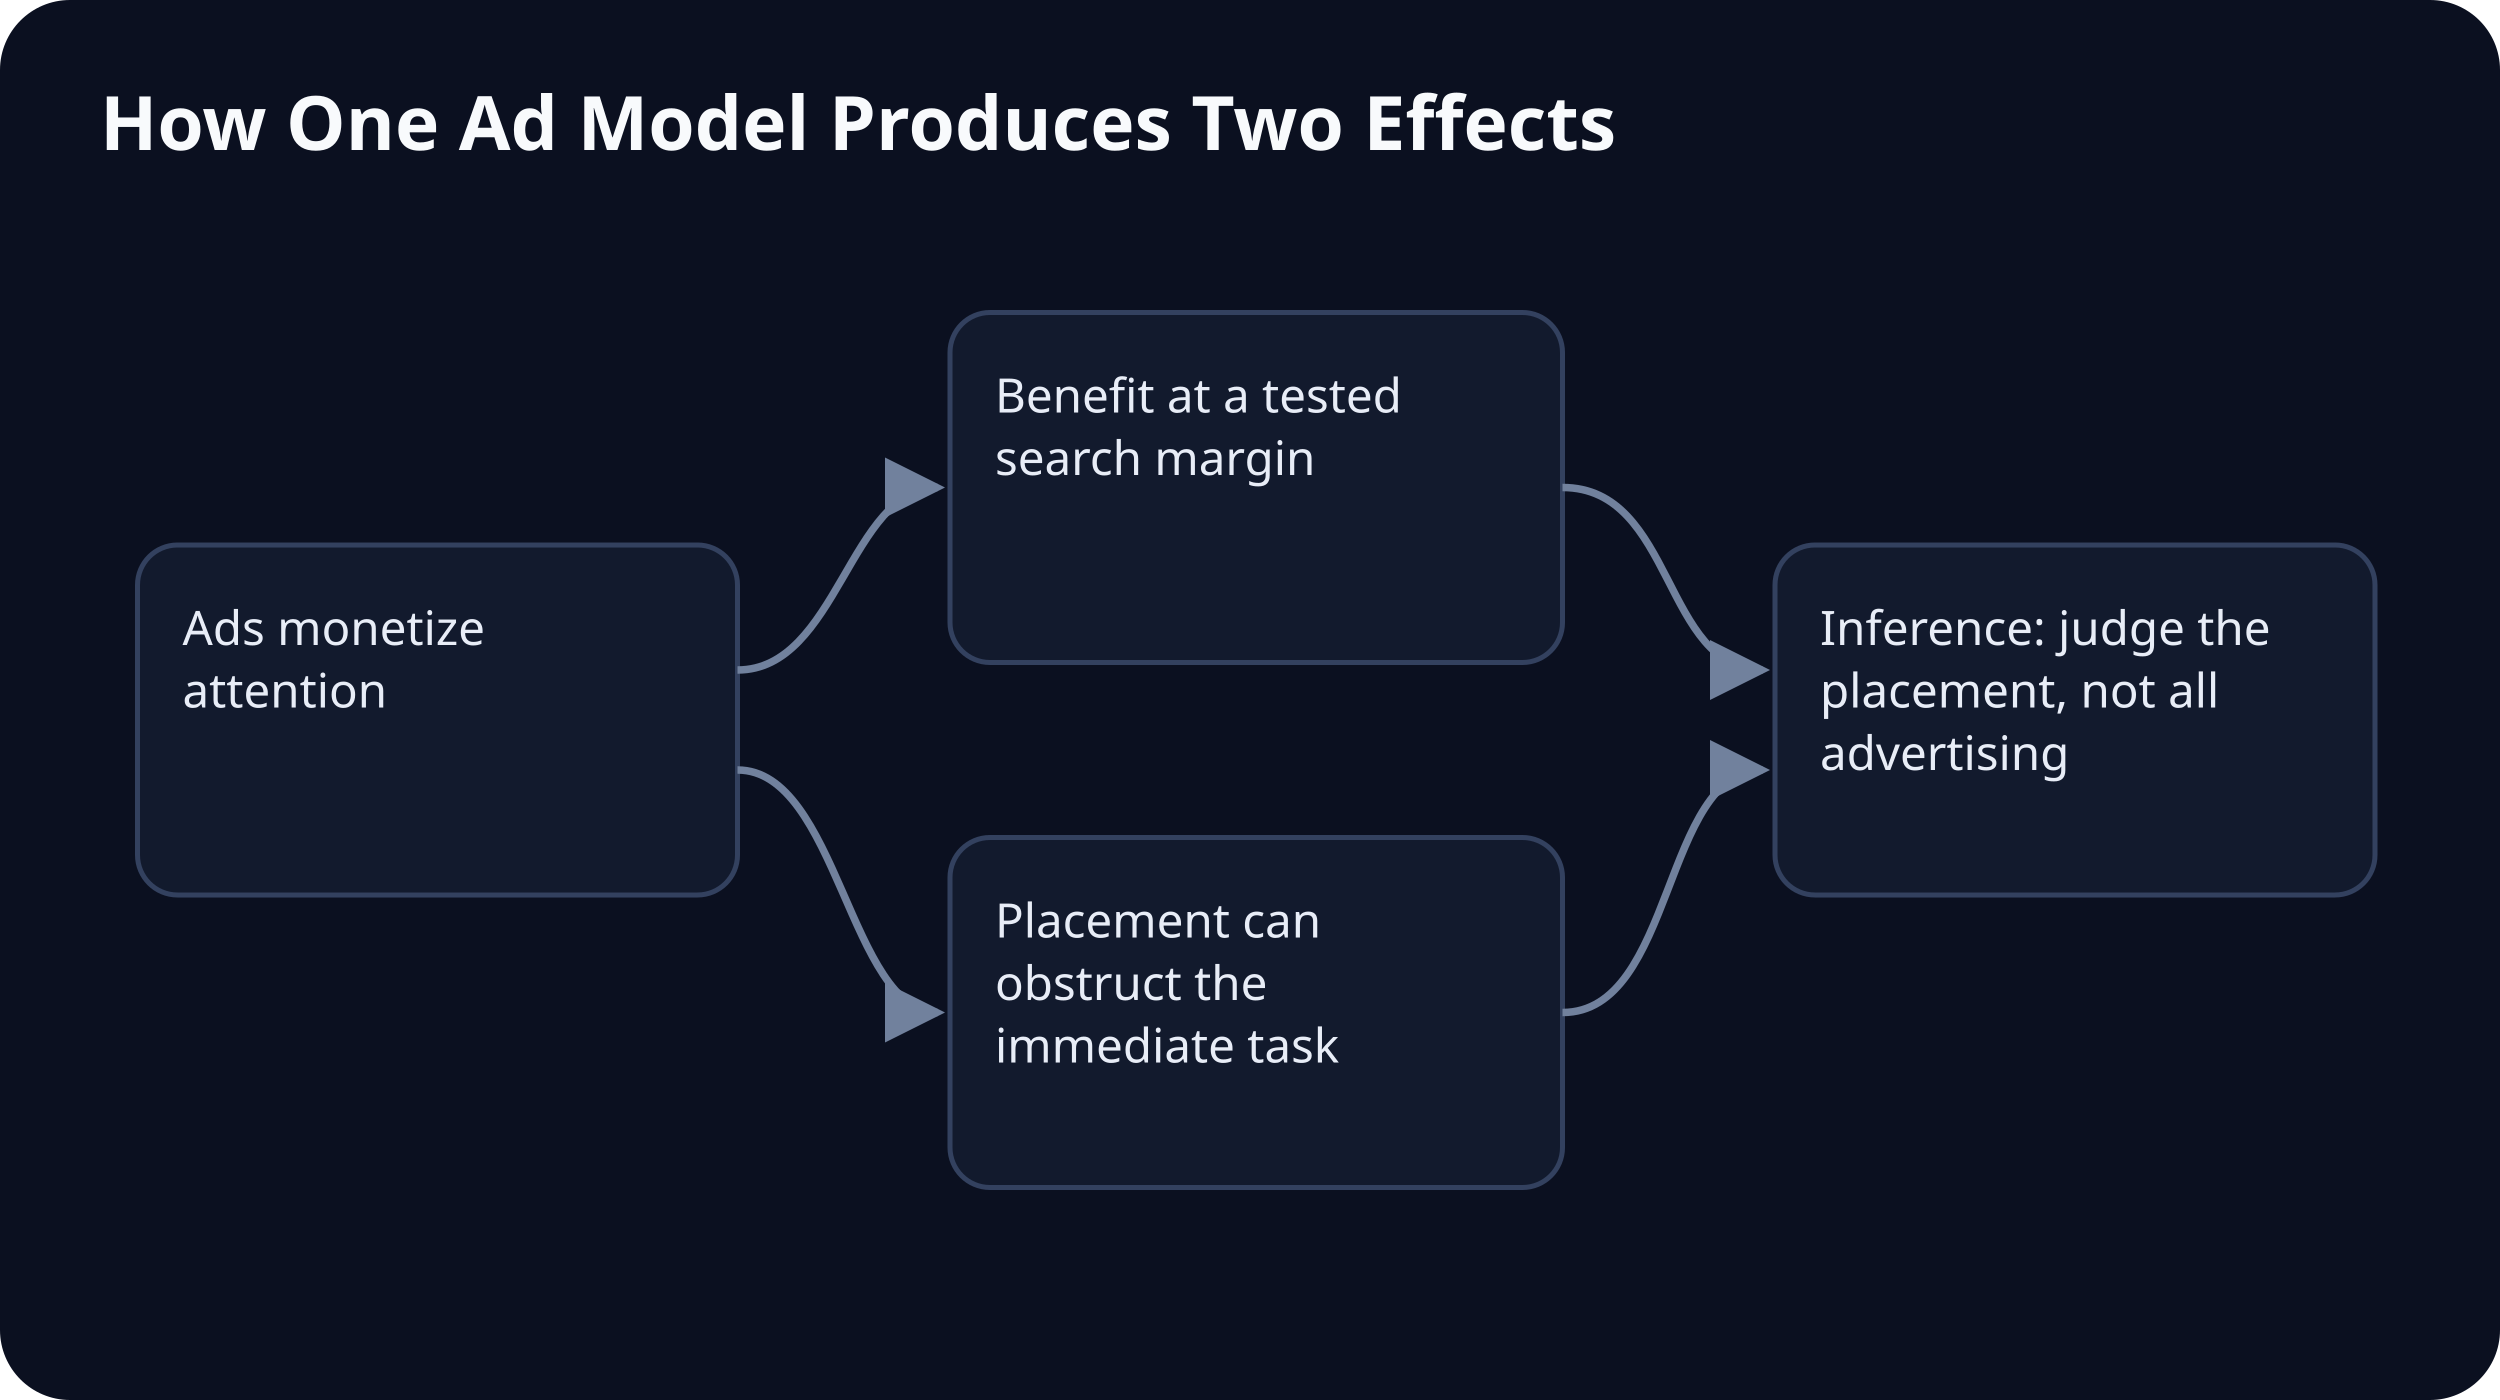
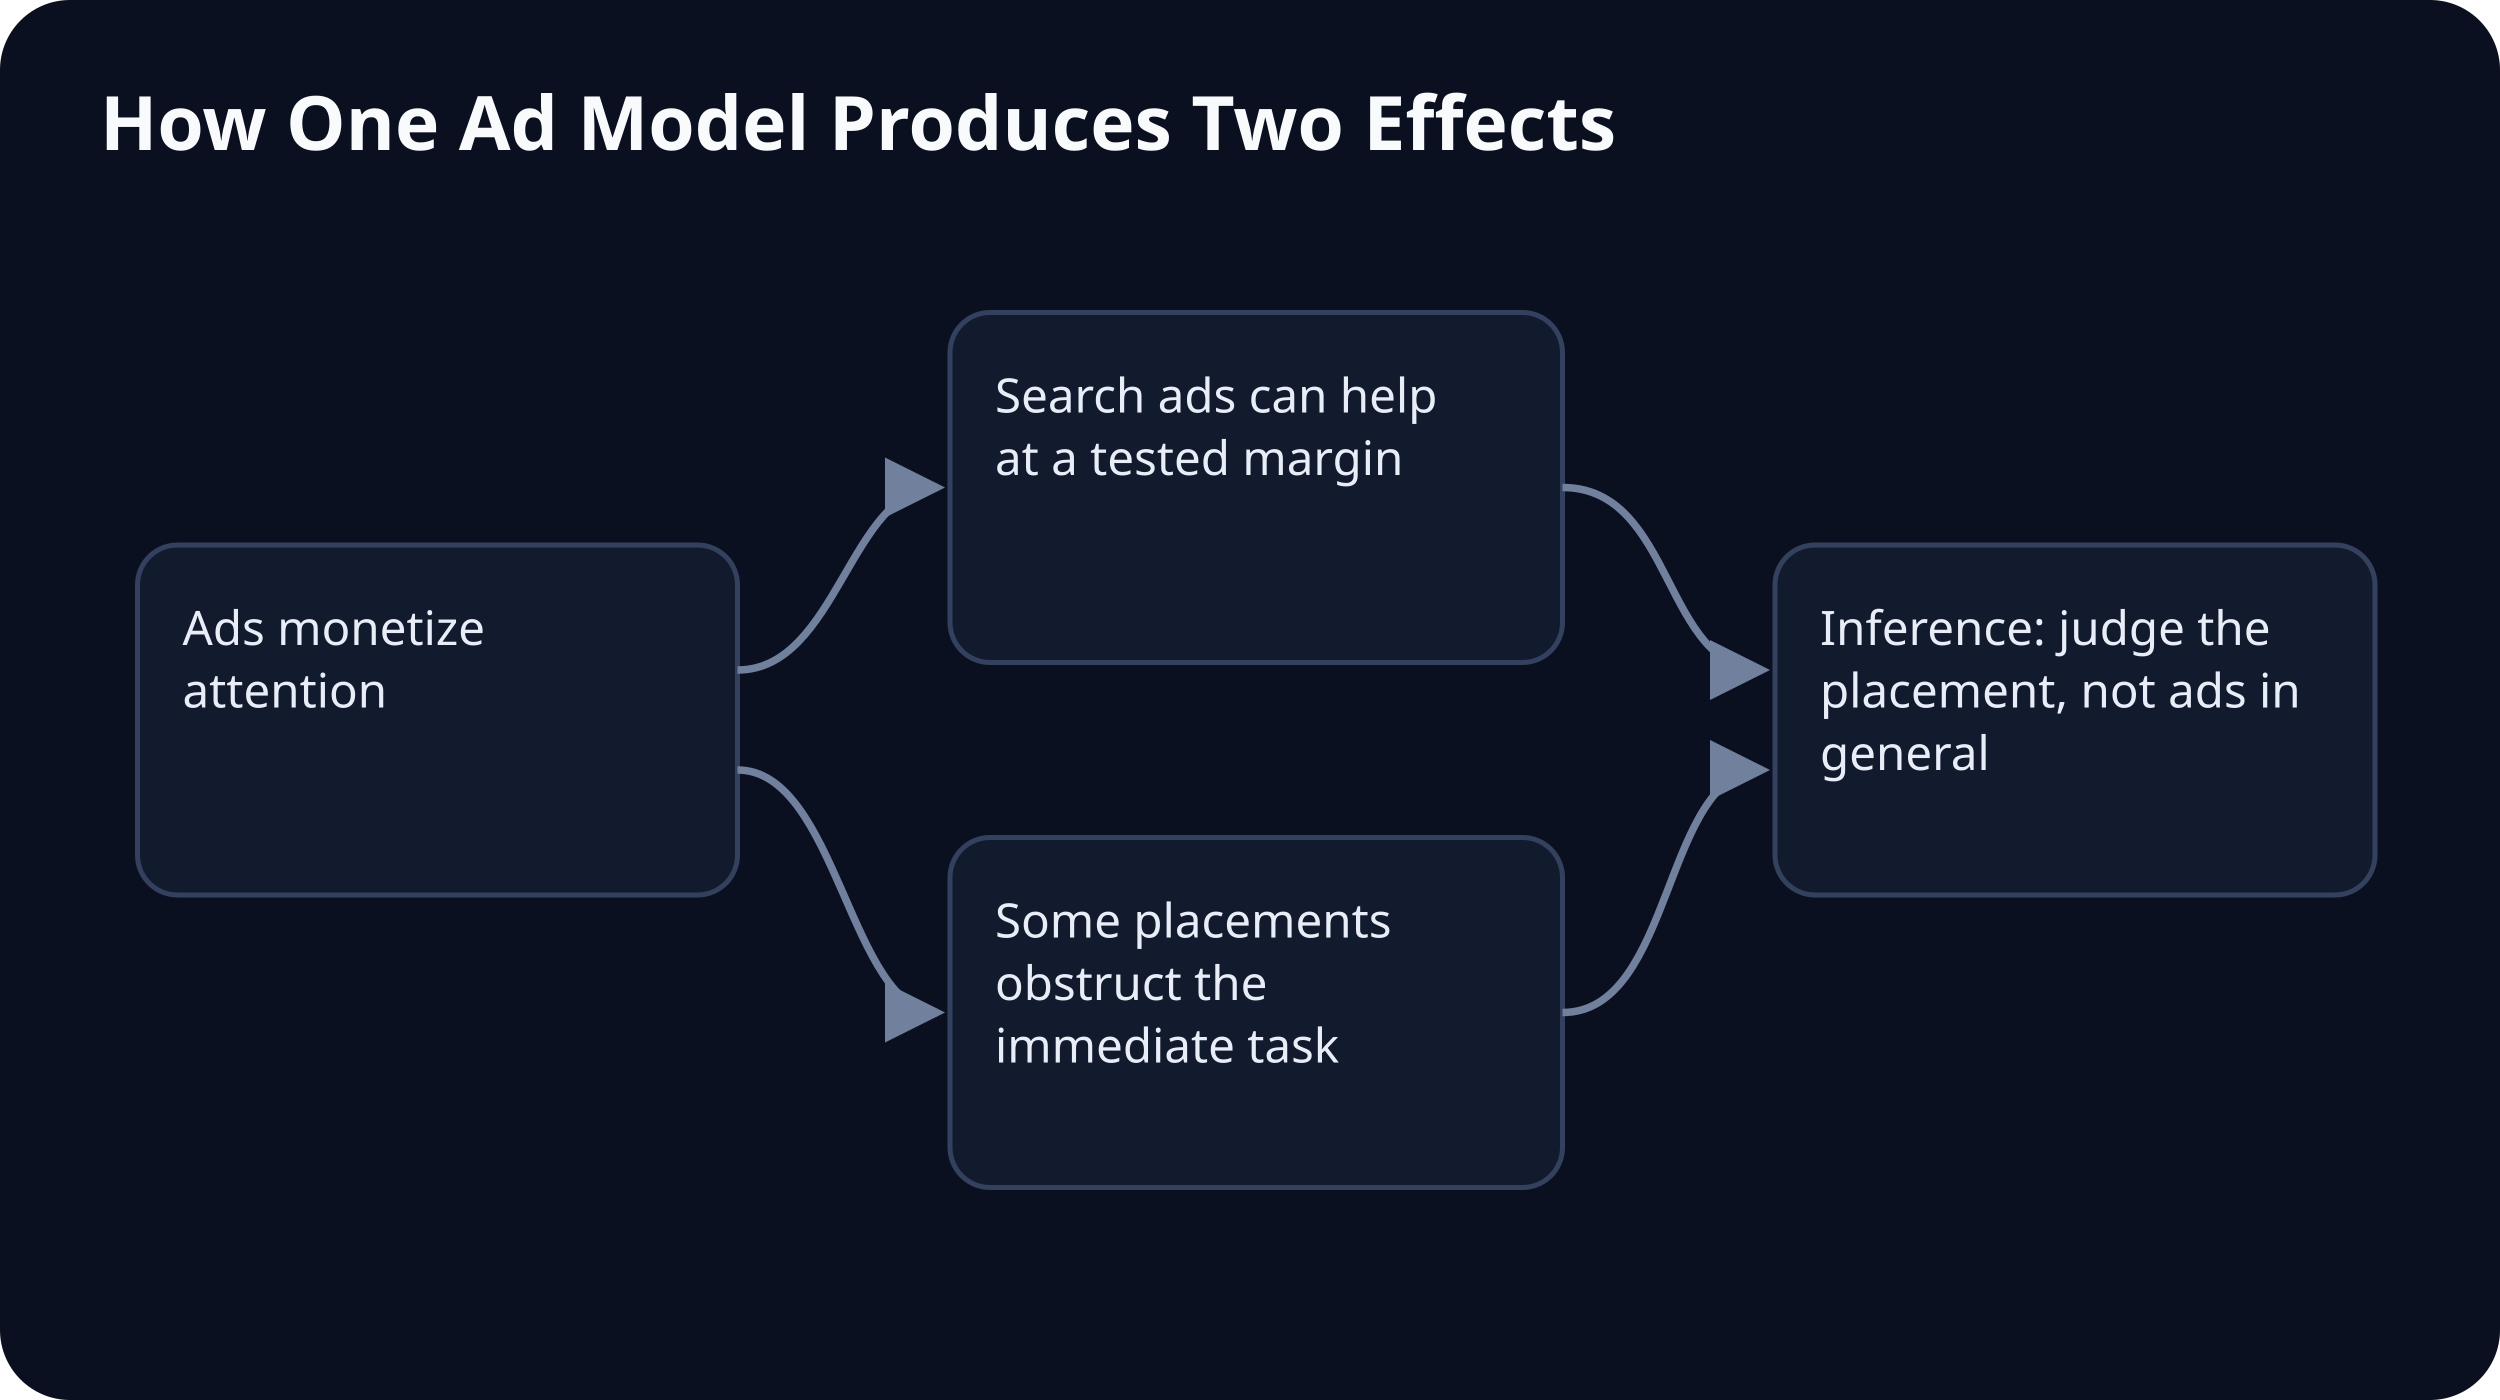
<svg xmlns="http://www.w3.org/2000/svg" viewBox="0 0 1000 560" role="img" aria-labelledby="title desc">
  <defs>
    <marker id="arrow" markerWidth="8" markerHeight="8" refX="7" refY="4" orient="auto">
      <path d="M0,0 L8,4 L0,8 z" fill="#71819d" />
    </marker>
  </defs>
  <style>
      .bg{fill:#0b1020}.panel{fill:#121a2d;stroke:#33415f;stroke-width:2}.muted{fill:#95a3bd}
      .title{fill:#f8fafc;font:700 30px system-ui,sans-serif}.label{fill:#e8edf7;font:500 19px system-ui,sans-serif}
      .small{fill:#aebbd0;font:500 16px system-ui,sans-serif}.accent{fill:#7dd3fc}.warm{fill:#fbbf24}
      .line-a{fill:none;stroke:#7dd3fc;stroke-width:7;stroke-linecap:round}.line-b{fill:none;stroke:#fbbf24;stroke-width:7;stroke-linecap:round}
      .arrow{fill:none;stroke:#71819d;stroke-width:3;marker-end:url(#arrow)}
    </style>
  <rect class="bg" width="1000" height="560" rx="28" />
  <text x="40" y="60" class="title">How One Ad Model Produces Two Effects</text>
  <rect x="55" y="218" width="240" height="140" rx="16" class="panel" />
  <text x="73" y="258" class="label">
    <tspan x="73" dy="0">Ads monetize</tspan>
    <tspan x="73" dy="25">attention</tspan>
  </text>
  <rect x="380" y="125" width="245" height="140" rx="16" class="panel" />
  <text x="398" y="165" class="label">
-     <tspan x="398" dy="0">Benefit at a tested</tspan>
-     <tspan x="398" dy="25">search margin</tspan>
+     <tspan x="398" dy="0">Search ads can help</tspan>
+     <tspan x="398" dy="25">at a tested margin</tspan>
  </text>
  <rect x="380" y="335" width="245" height="140" rx="16" class="panel" />
  <text x="398" y="375" class="label">
-     <tspan x="398" dy="0">Placement can</tspan>
+     <tspan x="398" dy="0">Some placements</tspan>
    <tspan x="398" dy="25">obstruct the</tspan>
    <tspan x="398" dy="25">immediate task</tspan>
  </text>
  <rect x="710" y="218" width="240" height="140" rx="16" class="panel" />
  <text x="728" y="258" class="label">
    <tspan x="728" dy="0">Inference: judge the</tspan>
-     <tspan x="728" dy="25">placement, not all</tspan>
-     <tspan x="728" dy="25">advertising</tspan>
+     <tspan x="728" dy="25">placement, not ads in</tspan>
+     <tspan x="728" dy="25">general</tspan>
  </text>
  <path d="M295 268 C335 268,340 195,375 195" class="arrow" />
  <path d="M295 308 C335 308,340 405,375 405" class="arrow" />
  <path d="M625 195 C670 195,665 268,705 268" class="arrow" />
  <path d="M625 405 C670 405,665 308,705 308" class="arrow" />
</svg>
